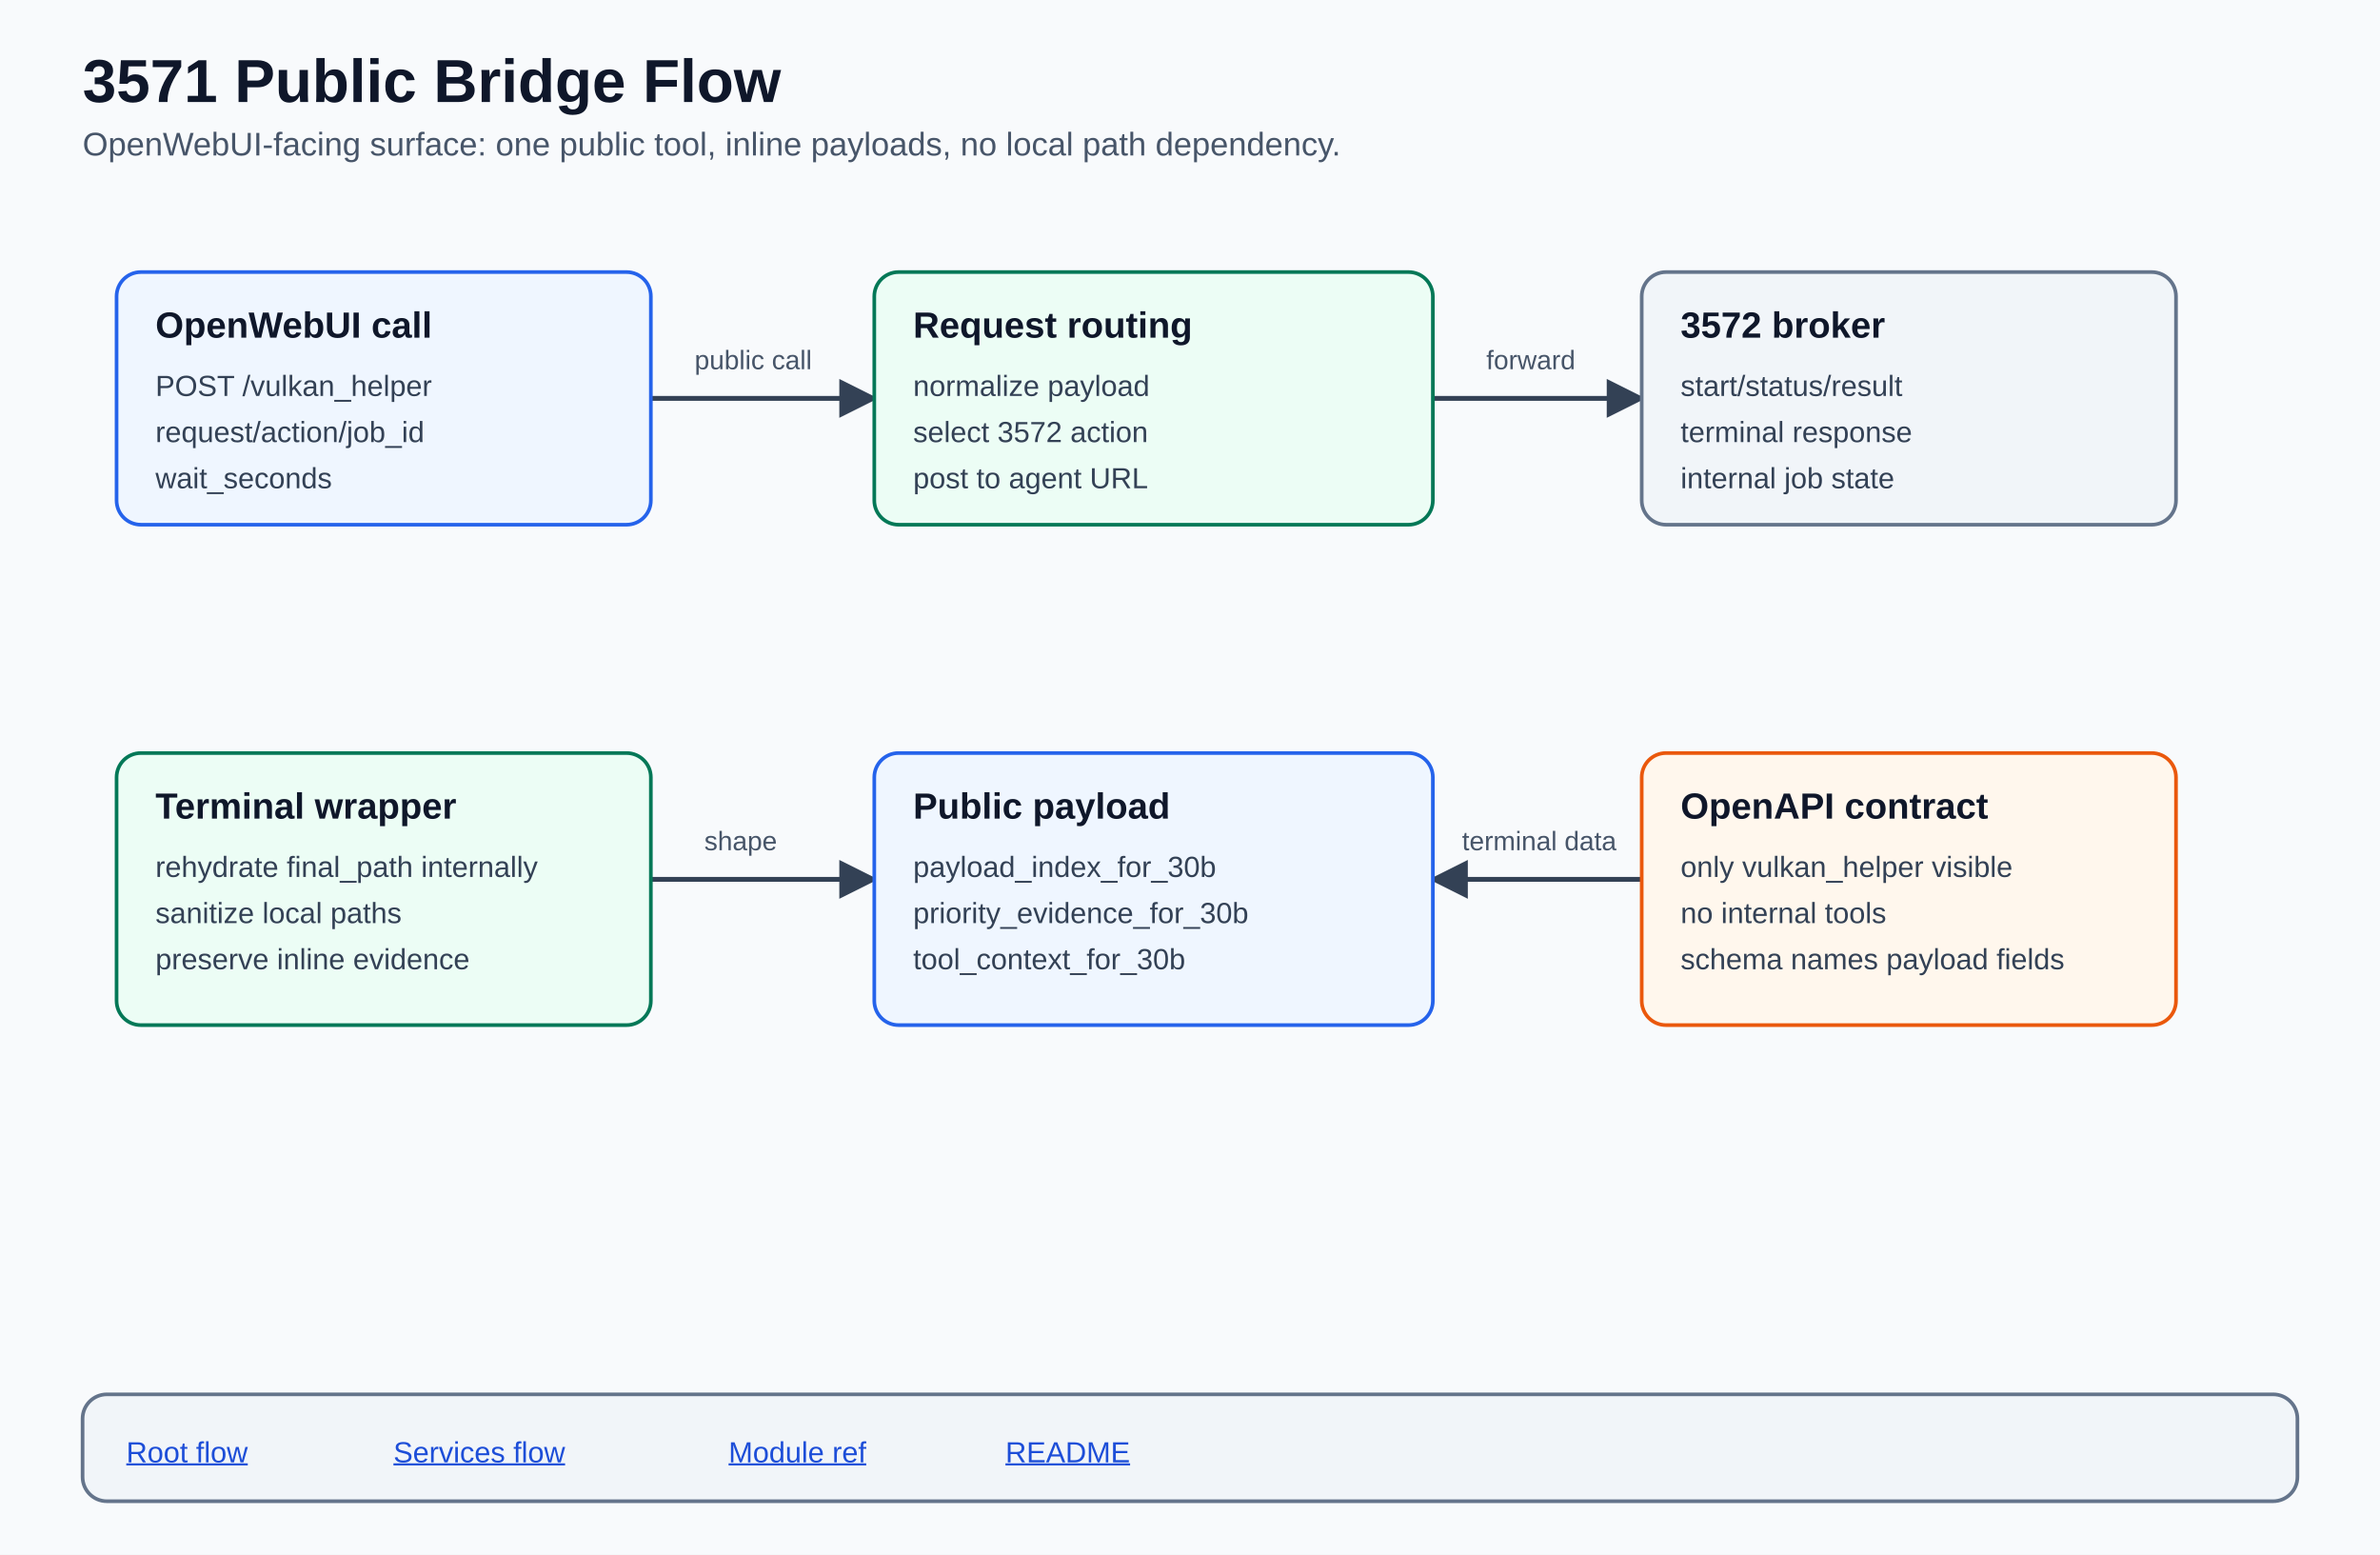
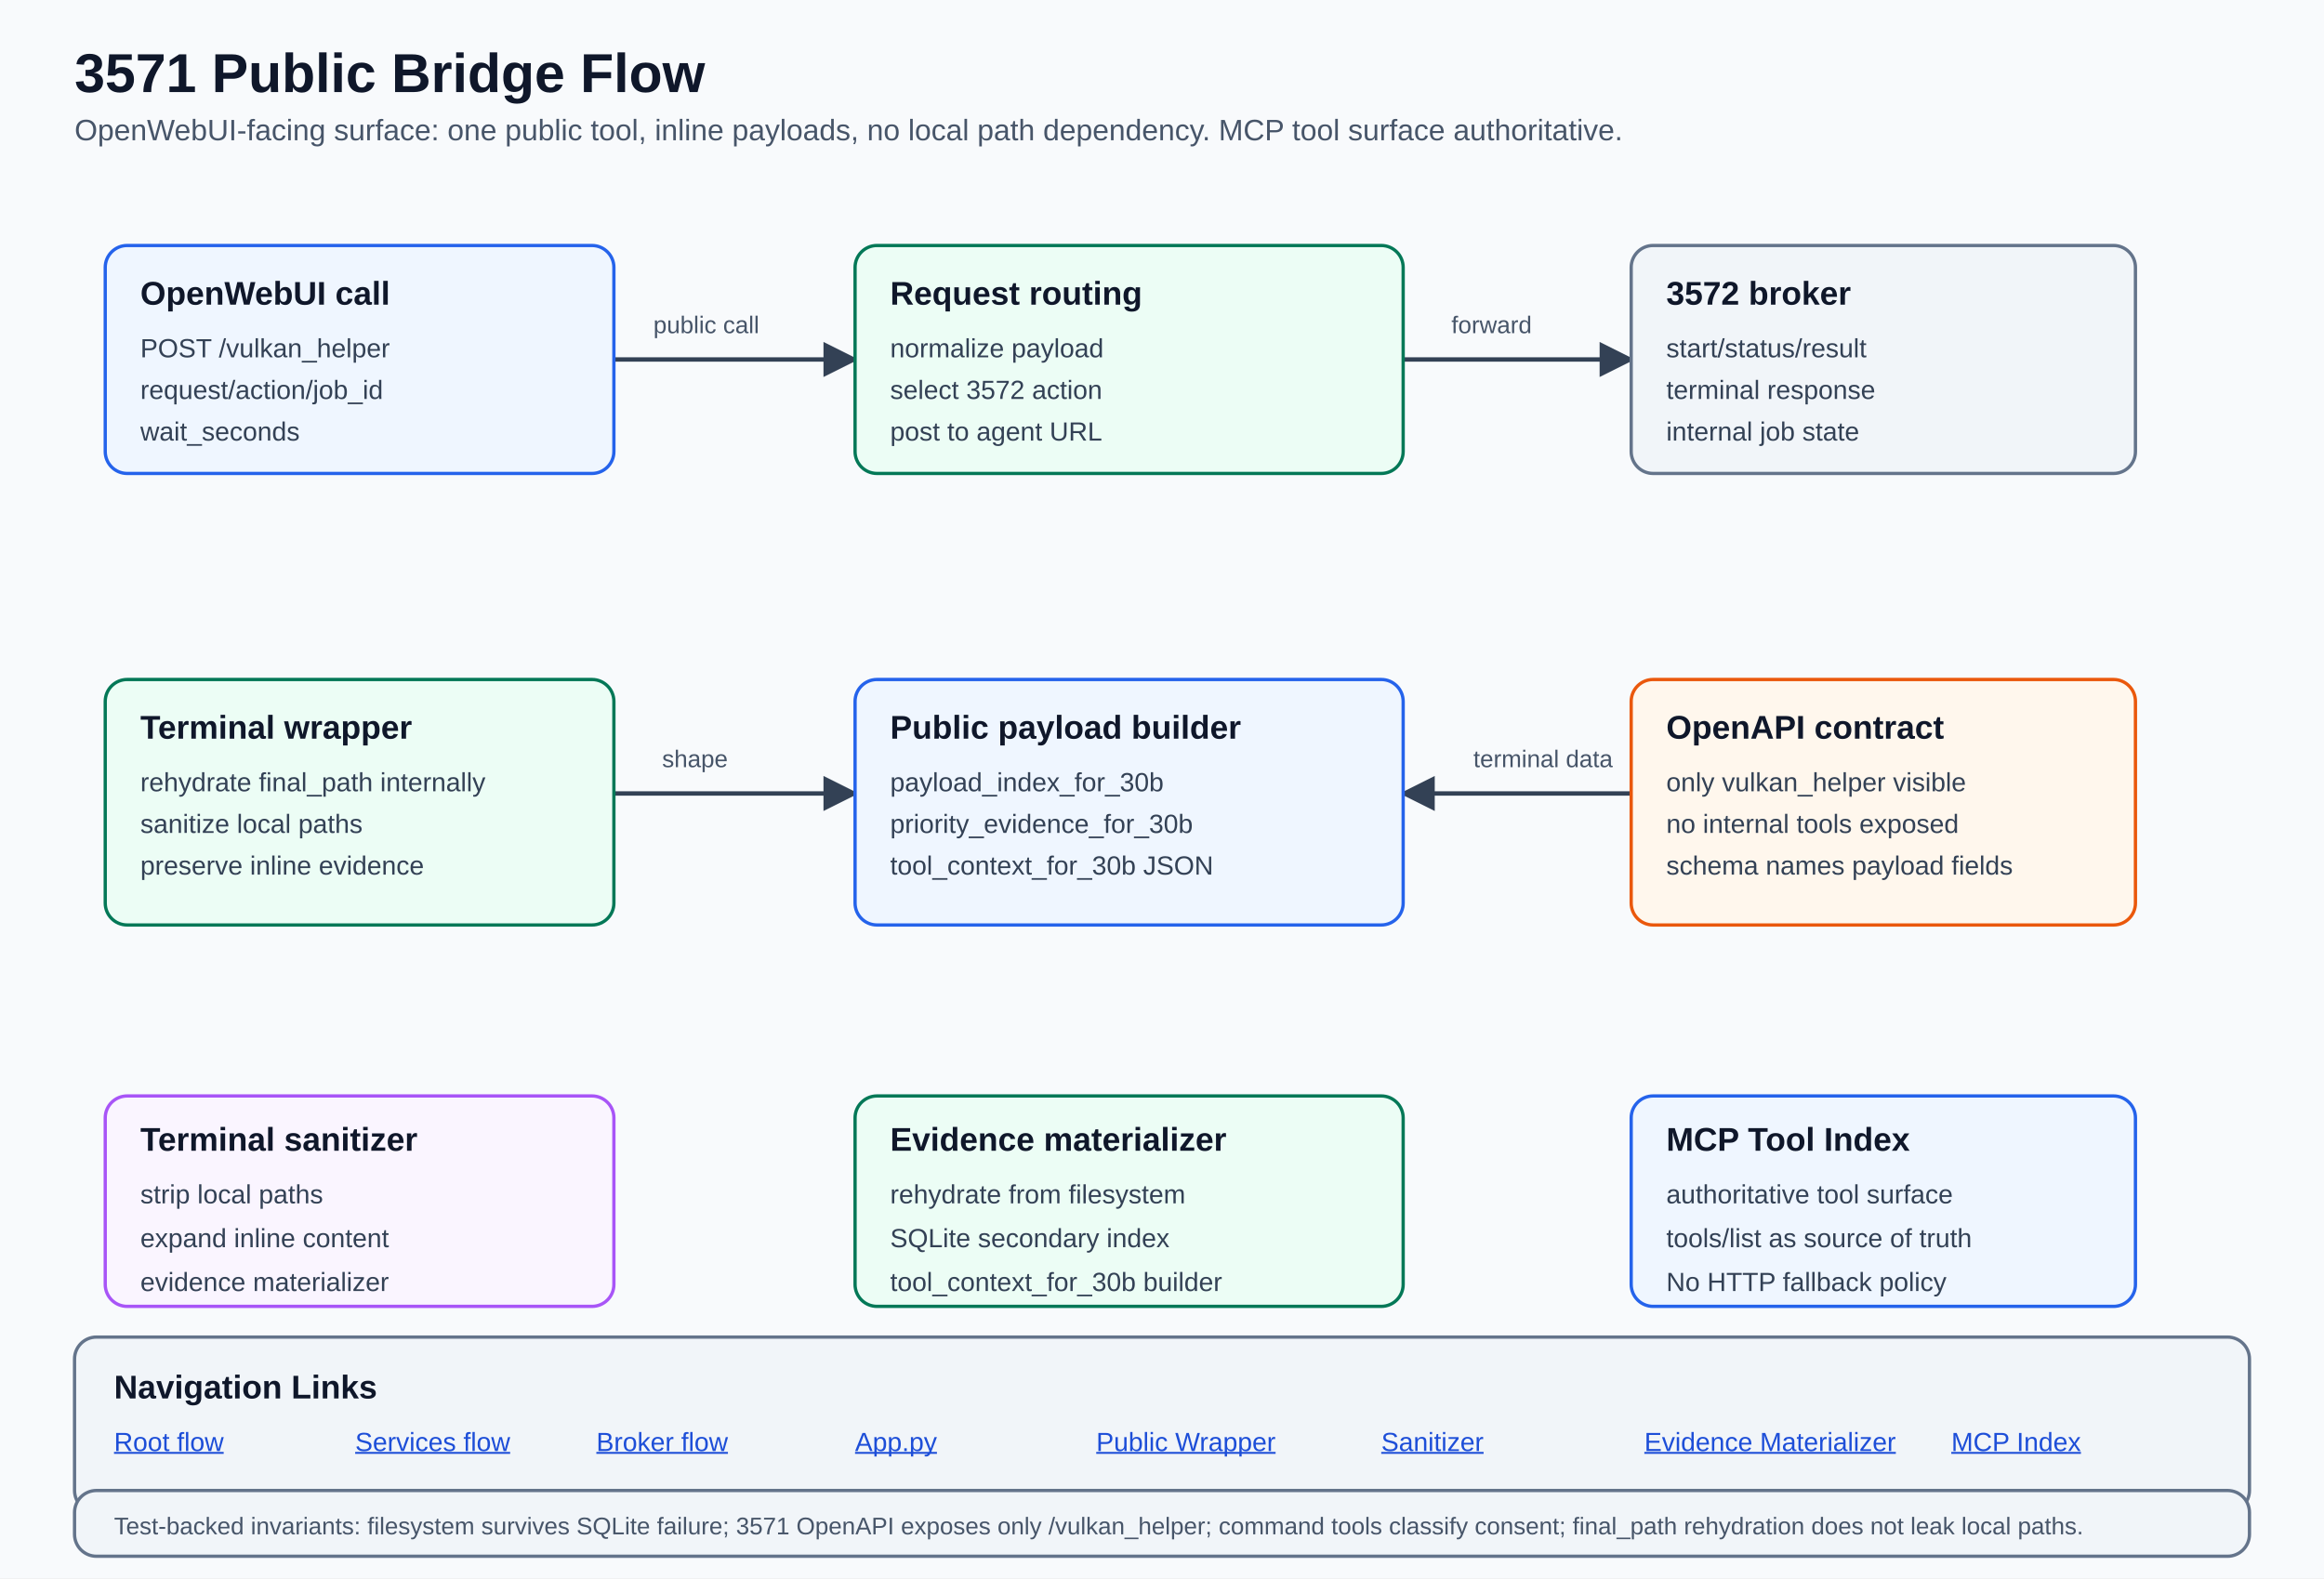
- <svg xmlns="http://www.w3.org/2000/svg" width="980" height="640" viewBox="0 0 980 640" role="img">
+ <svg xmlns="http://www.w3.org/2000/svg" width="1060" height="720" viewBox="0 0 1060 720" role="img">
  <defs>
    <marker id="arrow" viewBox="0 0 10 10" refX="9" refY="5" markerWidth="8" markerHeight="8" orient="auto-start-reverse">
      <path d="M 0 0 L 10 5 L 0 10 z" fill="#334155" />
    </marker>
    <style>
    .bg { fill: #f8fafc; }
    .title { font-family: Segoe UI, Arial, sans-serif; font-size: 25px; font-weight: 700; fill: #0f172a; }
    .subtitle { font-family: Segoe UI, Arial, sans-serif; font-size: 13.5px; fill: #475569; }
    .box { fill: #ffffff; stroke: #334155; stroke-width: 1.5; rx: 10; }
    .blue { fill: #eff6ff; stroke: #2563eb; }
    .green { fill: #ecfdf5; stroke: #047857; }
    .orange { fill: #fff7ed; stroke: #ea580c; }
    .gray { fill: #f1f5f9; stroke: #64748b; }
    .red { fill: #fef2f2; stroke: #b91c1c; }
+     .purple { fill: #faf5ff; stroke: #a855f7; }
    .label { font-family: Segoe UI, Arial, sans-serif; font-size: 15px; font-weight: 700; fill: #0f172a; }
    .small { font-family: Segoe UI, Arial, sans-serif; font-size: 12px; fill: #334155; }
    .tiny { font-family: Segoe UI, Arial, sans-serif; font-size: 11px; fill: #475569; }
    .link { font-family: Segoe UI, Arial, sans-serif; font-size: 12px; fill: #1d4ed8; text-decoration: underline; }
    .arrow { stroke: #334155; stroke-width: 2; fill: none; marker-end: url(#arrow); }
    .dash { stroke: #64748b; stroke-width: 1.7; fill: none; stroke-dasharray: 6 5; marker-end: url(#arrow); }
- 
    </style>
  </defs>
-   <rect class="bg" x="0" y="0" width="980" height="640" />
+   <rect class="bg" x="0" y="0" width="1060" height="720" />
  <text class="title" x="34" y="42">3571 Public Bridge Flow</text>
-   <text class="subtitle" x="34" y="64">OpenWebUI-facing surface: one public tool, inline payloads, no local path dependency.</text>
-   <path class="arrow" d="M 268 164 L 360 164" />
-   <text class="tiny" x="286" y="152">public call</text>
-   <path class="arrow" d="M 590 164 L 676 164" />
-   <text class="tiny" x="612" y="152">forward</text>
-   <path class="arrow" d="M 676 362 L 590 362" />
-   <text class="tiny" x="602" y="350">terminal data</text>
-   <path class="arrow" d="M 268 362 L 360 362" />
-   <text class="tiny" x="290" y="350">shape</text>
-   <rect class="box blue" x="48" y="112" width="220" height="104" rx="10" />
+   <text class="subtitle" x="34" y="64">OpenWebUI-facing surface: one public tool, inline payloads, no local path dependency. MCP tool surface authoritative.</text>
+   <path class="arrow" d="M 280 164 L 390 164" />
+   <text class="tiny" x="298" y="152">public call</text>
+   <path class="arrow" d="M 640 164 L 744 164" />
+   <text class="tiny" x="662" y="152">forward</text>
+   <path class="arrow" d="M 744 362 L 640 362" />
+   <text class="tiny" x="672" y="350">terminal data</text>
+   <path class="arrow" d="M 280 362 L 390 362" />
+   <text class="tiny" x="302" y="350">shape</text>
+   <rect class="box blue" x="48" y="112" width="232" height="104" />
  <text class="label" x="64" y="139">OpenWebUI call</text>
  <text class="small" x="64" y="163">POST /vulkan_helper</text>
  <text class="small" x="64" y="182">request/action/job_id</text>
  <text class="small" x="64" y="201">wait_seconds</text>
  <a href="app.py">
-     <rect class="box green" x="360" y="112" width="230" height="104" rx="10" />
-     <text class="label" x="376" y="139">Request routing</text>
-     <text class="small" x="376" y="163">normalize payload</text>
-     <text class="small" x="376" y="182">select 3572 action</text>
-     <text class="small" x="376" y="201">post to agent URL</text>
+     <rect class="box green" x="390" y="112" width="250" height="104" rx="10" />
+     <text class="label" x="406" y="139">Request routing</text>
+     <text class="small" x="406" y="163">normalize payload</text>
+     <text class="small" x="406" y="182">select 3572 action</text>
+     <text class="small" x="406" y="201">post to agent URL</text>
  </a>
  <a href="../aicarmine_broker/flow.svg">
-     <rect class="box gray" x="676" y="112" width="220" height="104" rx="10" />
-     <text class="label" x="692" y="139">3572 broker</text>
-     <text class="small" x="692" y="163">start/status/result</text>
-     <text class="small" x="692" y="182">terminal response</text>
-     <text class="small" x="692" y="201">internal job state</text>
+     <rect class="box gray" x="744" y="112" width="230" height="104" rx="10" />
+     <text class="label" x="760" y="139">3572 broker</text>
+     <text class="small" x="760" y="163">start/status/result</text>
+     <text class="small" x="760" y="182">terminal response</text>
+     <text class="small" x="760" y="201">internal job state</text>
  </a>
  <a href="app.py">
-     <rect class="box green" x="48" y="310" width="220" height="112" rx="10" />
+     <rect class="box green" x="48" y="310" width="232" height="112" rx="10" />
    <text class="label" x="64" y="337">Terminal wrapper</text>
    <text class="small" x="64" y="361">rehydrate final_path internally</text>
    <text class="small" x="64" y="380">sanitize local paths</text>
    <text class="small" x="64" y="399">preserve inline evidence</text>
  </a>
-   <a href="openapi_builder.py">
-     <rect class="box blue" x="360" y="310" width="230" height="112" rx="10" />
-     <text class="label" x="376" y="337">Public payload</text>
-     <text class="small" x="376" y="361">payload_index_for_30b</text>
-     <text class="small" x="376" y="380">priority_evidence_for_30b</text>
-     <text class="small" x="376" y="399">tool_context_for_30b</text>
+   <a href="../aicarmine_broker/public_wrapper.py">
+     <rect class="box blue" x="390" y="310" width="250" height="112" rx="10" />
+     <text class="label" x="406" y="337">Public payload builder</text>
+     <text class="small" x="406" y="361">payload_index_for_30b</text>
+     <text class="small" x="406" y="380">priority_evidence_for_30b</text>
+     <text class="small" x="406" y="399">tool_context_for_30b JSON</text>
  </a>
-   <a href="openapi_builder.py">
-     <rect class="box orange" x="676" y="310" width="220" height="112" rx="10" />
-     <text class="label" x="692" y="337">OpenAPI contract</text>
-     <text class="small" x="692" y="361">only vulkan_helper visible</text>
-     <text class="small" x="692" y="380">no internal tools</text>
-     <text class="small" x="692" y="399">schema names payload fields</text>
+   <a href="../aicarmine_broker/tool_contract.py">
+     <rect class="box orange" x="744" y="310" width="230" height="112" rx="10" />
+     <text class="label" x="760" y="337">OpenAPI contract</text>
+     <text class="small" x="760" y="361">only vulkan_helper visible</text>
+     <text class="small" x="760" y="380">no internal tools exposed</text>
+     <text class="small" x="760" y="399">schema names payload fields</text>
  </a>
-   <rect class="box gray" x="34" y="574" width="912" height="44" rx="10" />
+   <a href="../aicarmine_broker/application/public_payload/terminal_sanitizer.py">
+     <rect class="box purple" x="48" y="500" width="232" height="96" rx="10" />
+     <text class="label" x="64" y="525">Terminal sanitizer</text>
+     <text class="small" x="64" y="549">strip local paths</text>
+     <text class="small" x="64" y="569">expand inline content</text>
+     <text class="small" x="64" y="589">evidence materializer</text>
+   </a>
+   <a href="../aicarmine_broker/application/public_payload/evidence_materializer.py">
+     <rect class="box green" x="390" y="500" width="250" height="96" rx="10" />
+     <text class="label" x="406" y="525">Evidence materializer</text>
+     <text class="small" x="406" y="549">rehydrate from filesystem</text>
+     <text class="small" x="406" y="569">SQLite secondary index</text>
+     <text class="small" x="406" y="589">tool_context_for_30b builder</text>
+   </a>
+   <a href="../MCP_TOOL_INDEX.md">
+     <rect class="box blue" x="744" y="500" width="230" height="96" rx="10" />
+     <text class="label" x="760" y="525">MCP Tool Index</text>
+     <text class="small" x="760" y="549">authoritative tool surface</text>
+     <text class="small" x="760" y="569">tools/list as source of truth</text>
+     <text class="small" x="760" y="589">No HTTP fallback policy</text>
+   </a>
+   <rect class="box gray" x="34" y="610" width="992" height="80" rx="10" />
+   <text class="label" x="52" y="638">Navigation Links</text>
  <a href="../../flow.svg">
-     <text class="link" x="52" y="602">Root flow</text>
+     <text class="link" x="52" y="662">Root flow</text>
  </a>
  <a href="../flow.svg">
-     <text class="link" x="162" y="602">Services flow</text>
+     <text class="link" x="162" y="662">Services flow</text>
  </a>
-   <a href="MODULE_REFERENCE.md">
-     <text class="link" x="300" y="602">Module ref</text>
+   <a href="../aicarmine_broker/flow.svg">
+     <text class="link" x="272" y="662">Broker flow</text>
  </a>
-   <a href="README.md">
-     <text class="link" x="414" y="602">README</text>
+   <a href="app.py">
+     <text class="link" x="390" y="662">App.py</text>
  </a>
+   <a href="../aicarmine_broker/public_wrapper.py">
+     <text class="link" x="500" y="662">Public Wrapper</text>
+   </a>
+   <a href="../aicarmine_broker/application/public_payload/terminal_sanitizer.py">
+     <text class="link" x="630" y="662">Sanitizer</text>
+   </a>
+   <a href="../aicarmine_broker/application/public_payload/evidence_materializer.py">
+     <text class="link" x="750" y="662">Evidence Materializer</text>
+   </a>
+   <a href="../MCP_TOOL_INDEX.md">
+     <text class="link" x="890" y="662">MCP Index</text>
+   </a>
+   <rect class="box gray" x="34" y="680" width="992" height="30" rx="8" />
+   <text class="tiny" x="52" y="700">Test-backed invariants: filesystem survives SQLite failure; 3571 OpenAPI exposes only /vulkan_helper; command tools classify consent; final_path rehydration does not leak local paths.</text>
</svg>
